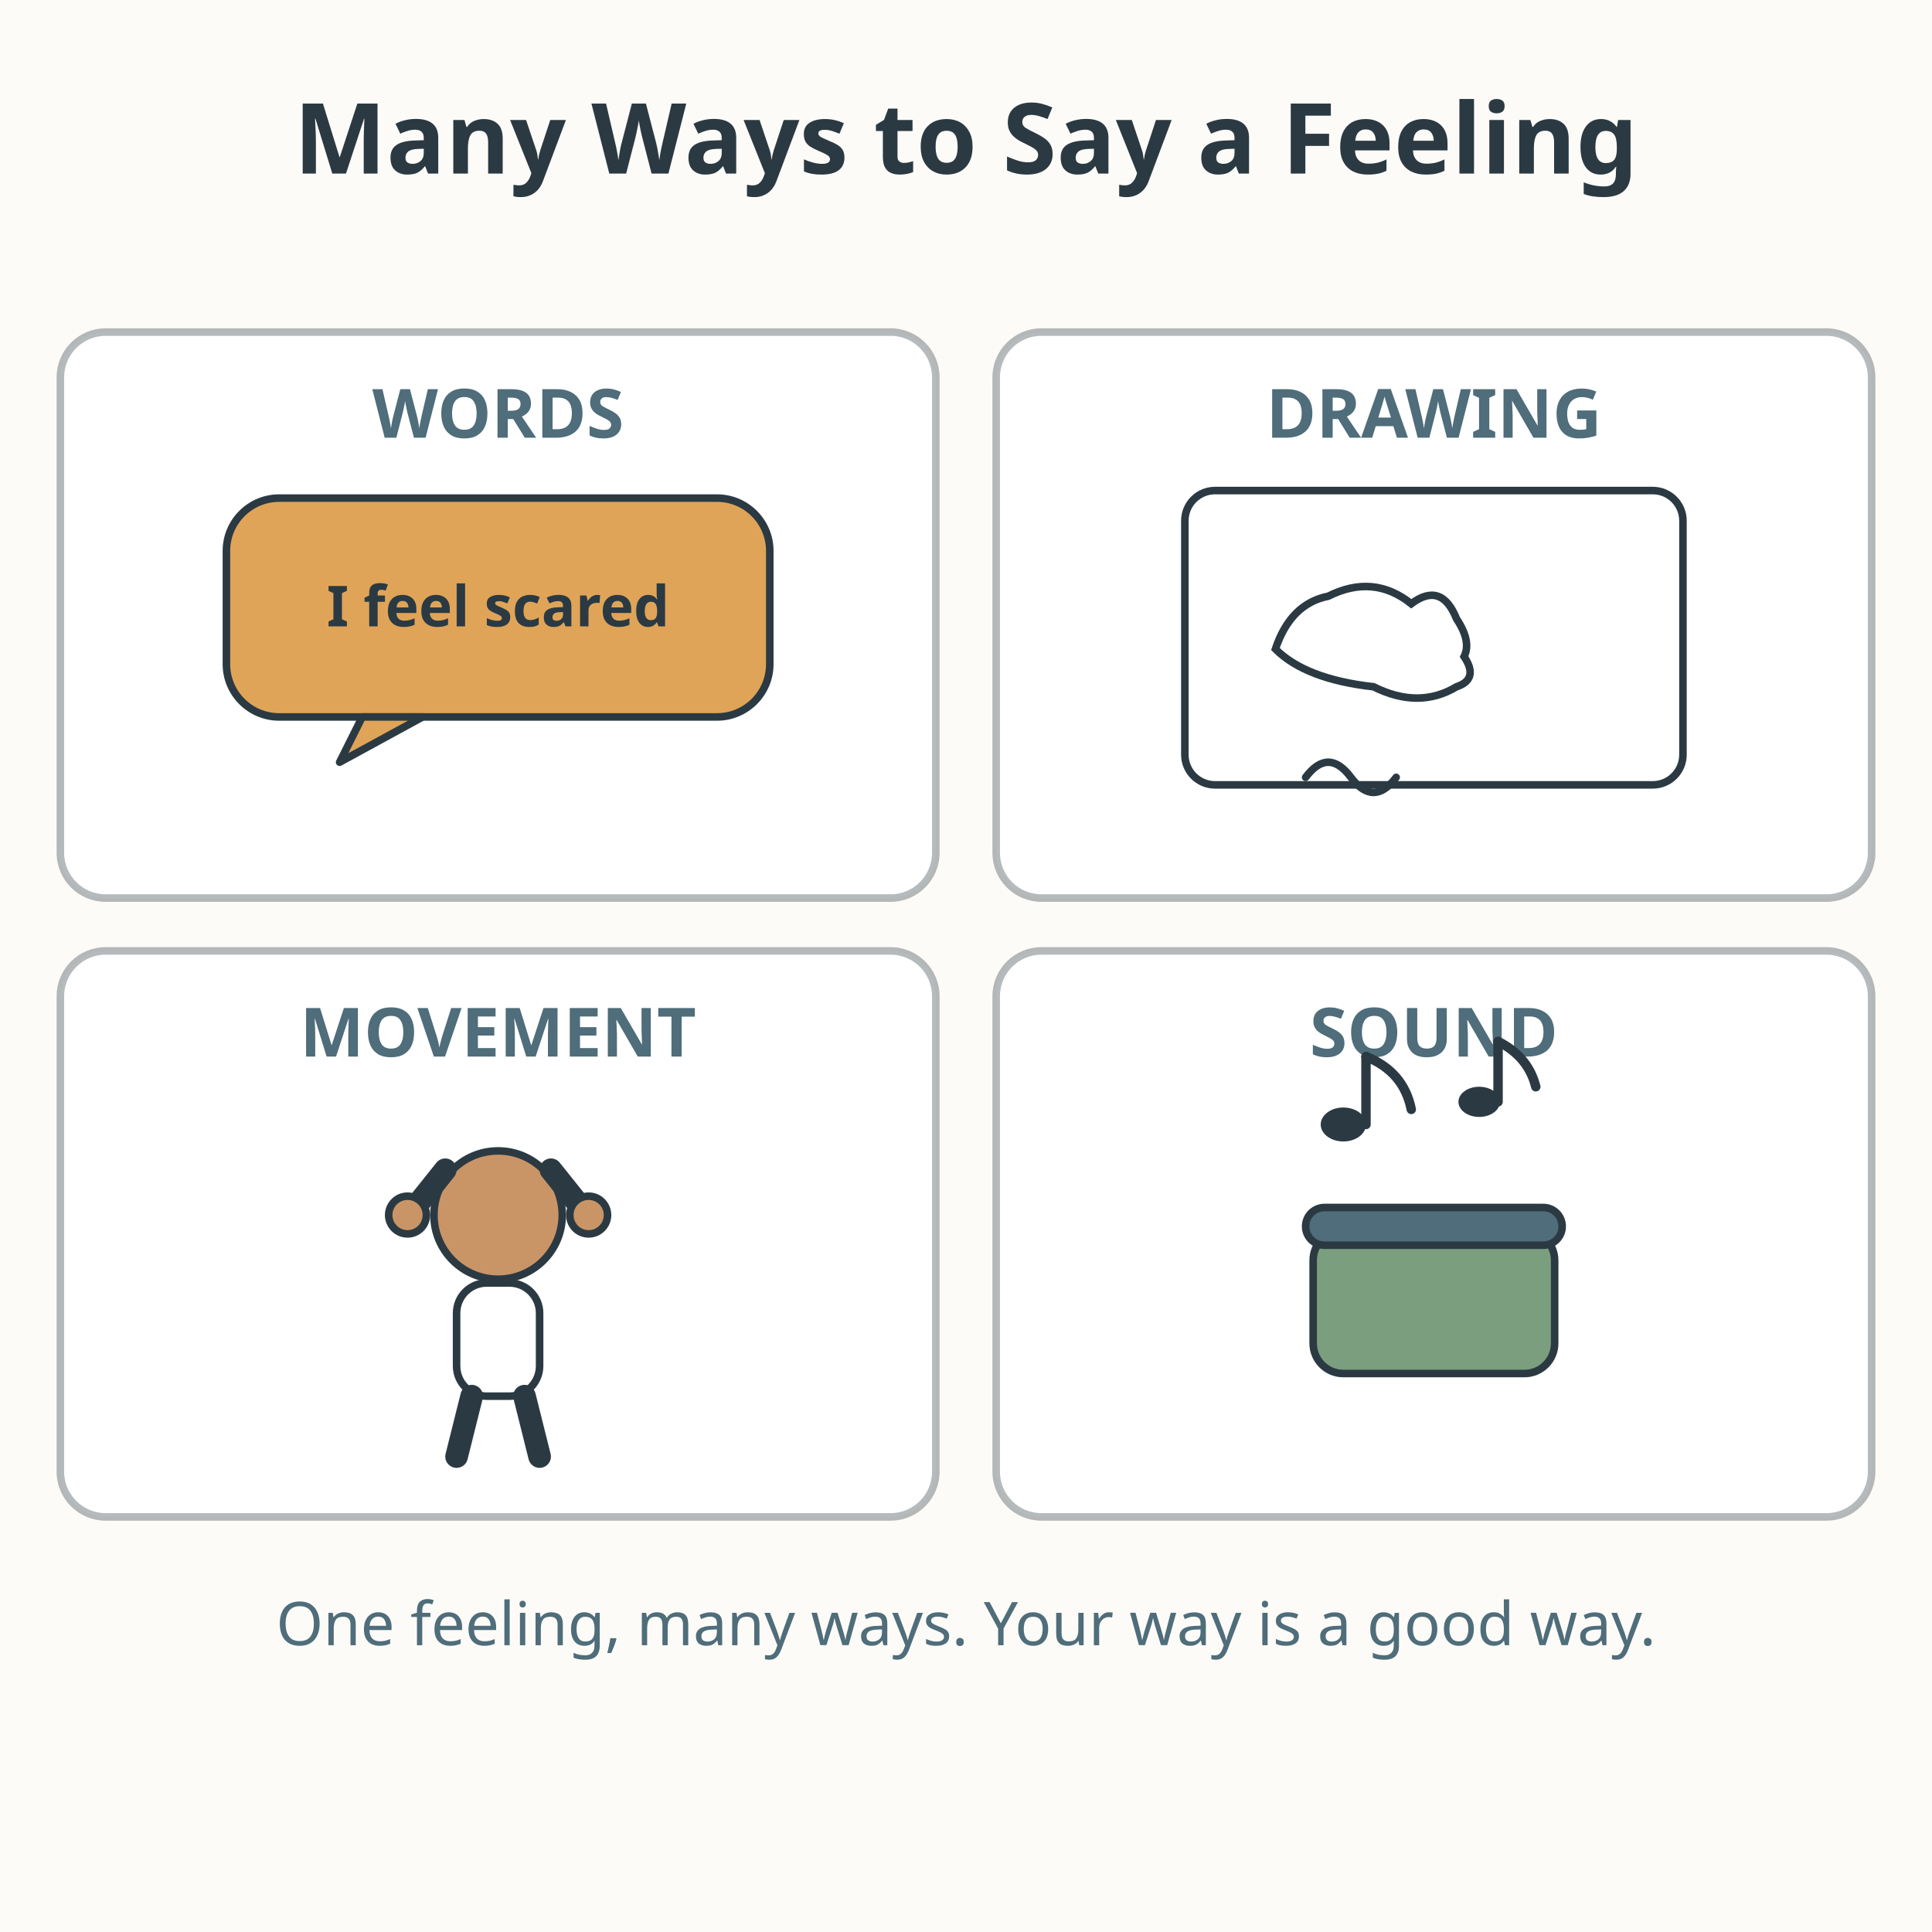
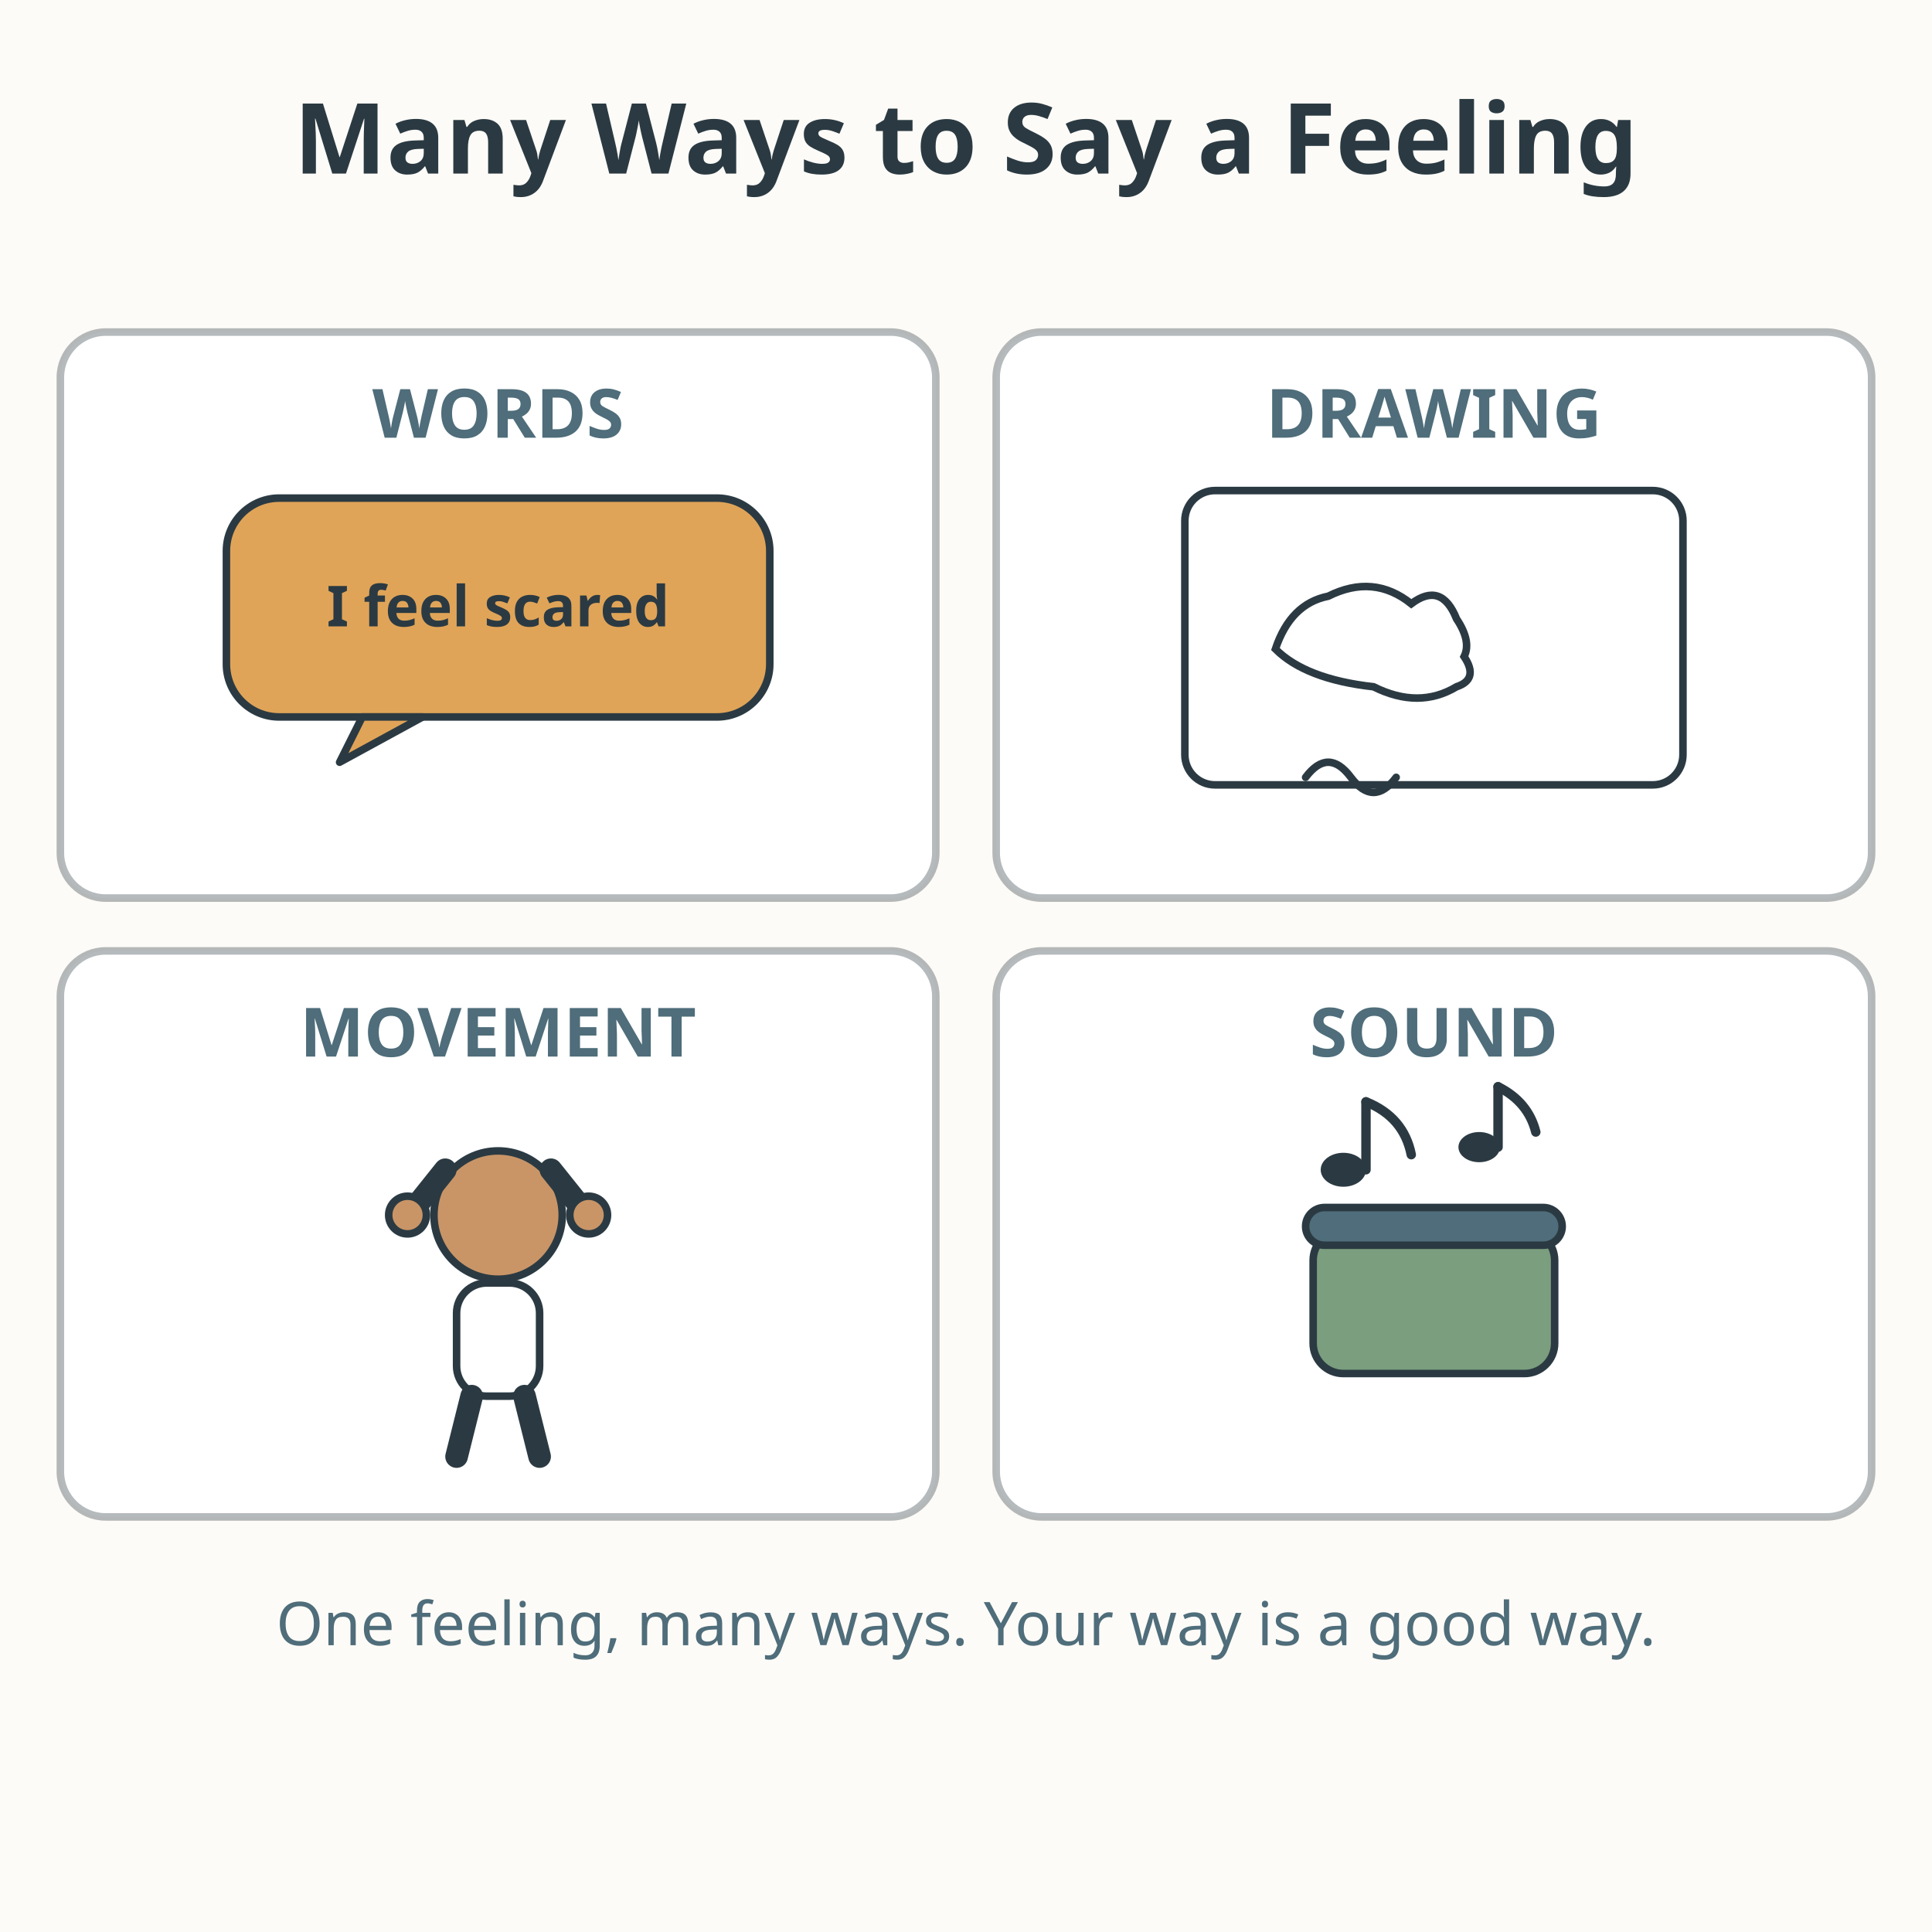
<svg xmlns="http://www.w3.org/2000/svg" viewBox="0 0 512 512" role="img" aria-labelledby="title-L-00-001-05-four-languages desc-L-00-001-05-four-languages">
  <rect width="512" height="512" fill="#fdfbf7" />
  <text x="256" y="46" text-anchor="middle" font-family="sans-serif" font-size="26" font-weight="bold" fill="#2b3a42">Many Ways to Say a Feeling</text>
  <rect x="16" y="88" width="232" height="150" rx="12" fill="#ffffff" stroke="#2b3a42" stroke-width="2" stroke-opacity="0.35" />
  <rect x="264" y="88" width="232" height="150" rx="12" fill="#ffffff" stroke="#2b3a42" stroke-width="2" stroke-opacity="0.35" />
  <rect x="16" y="252" width="232" height="150" rx="12" fill="#ffffff" stroke="#2b3a42" stroke-width="2" stroke-opacity="0.35" />
  <rect x="264" y="252" width="232" height="150" rx="12" fill="#ffffff" stroke="#2b3a42" stroke-width="2" stroke-opacity="0.35" />
  <text x="132" y="116" text-anchor="middle" font-family="sans-serif" font-size="18" font-weight="bold" fill="#4f6d7a">WORDS</text>
  <g>
    <rect x="60" y="132" width="144" height="58" rx="14" fill="#e0a458" stroke="#2b3a42" stroke-width="2" />
    <path d="M96 190 L90 202 L112 190 Z" fill="#e0a458" stroke="#2b3a42" stroke-width="2" stroke-linejoin="round" />
    <text x="132" y="166" text-anchor="middle" font-family="sans-serif" font-size="15" font-weight="bold" fill="#2b3a42">I feel scared</text>
  </g>
  <text x="380" y="116" text-anchor="middle" font-family="sans-serif" font-size="18" font-weight="bold" fill="#4f6d7a">DRAWING</text>
  <g>
    <rect x="314" y="130" width="132" height="78" rx="8" fill="#ffffff" stroke="#2b3a42" stroke-width="2" />
    <path d="M338 172 Q342 160 352 158 Q364 152 374 160 Q382 154 386 164 Q390 170 388 174 Q392 180 386 182 Q376 188 364 182 Q346 180 338 172 Z" fill="none" stroke="#2b3a42" stroke-width="2" />
    <path d="M346 206 Q352 198 358 206 Q364 214 370 206" fill="none" stroke="#2b3a42" stroke-width="2" stroke-linecap="round" />
  </g>
  <text x="132" y="280" text-anchor="middle" font-family="sans-serif" font-size="18" font-weight="bold" fill="#4f6d7a">MOVEMENT</text>
  <g>
    <circle cx="132" cy="322" r="17" fill="#c99567" stroke="#2b3a42" stroke-width="2" />
    <line x1="118" y1="310" x2="110" y2="320" stroke="#2b3a42" stroke-width="6" stroke-linecap="round" />
    <line x1="146" y1="310" x2="154" y2="320" stroke="#2b3a42" stroke-width="6" stroke-linecap="round" />
    <circle cx="108" cy="322" r="5" fill="#c99567" stroke="#2b3a42" stroke-width="2" />
    <circle cx="156" cy="322" r="5" fill="#c99567" stroke="#2b3a42" stroke-width="2" />
    <rect x="121" y="340" width="22" height="30" rx="8" fill="#ffffff" stroke="#2b3a42" stroke-width="2" />
    <line x1="125" y1="370" x2="121" y2="386" stroke="#2b3a42" stroke-width="6" stroke-linecap="round" />
    <line x1="139" y1="370" x2="143" y2="386" stroke="#2b3a42" stroke-width="6" stroke-linecap="round" />
  </g>
  <text x="380" y="280" text-anchor="middle" font-family="sans-serif" font-size="18" font-weight="bold" fill="#4f6d7a">SOUND</text>
  <g>
    <rect x="348" y="326" width="64" height="38" rx="8" fill="#7a9e7e" stroke="#2b3a42" stroke-width="2" />
    <rect x="346" y="320" width="68" height="10" rx="5" fill="#4f6d7a" stroke="#2b3a42" stroke-width="2" />
-     <ellipse cx="356" cy="298" rx="6" ry="4.5" fill="#2b3a42" />
-     <line x1="362" y1="298" x2="362" y2="280" stroke="#2b3a42" stroke-width="2.5" stroke-linecap="round" />
-     <path d="M362 280 Q372 284 374 294" fill="none" stroke="#2b3a42" stroke-width="2.5" stroke-linecap="round" />
-     <ellipse cx="392" cy="292" rx="5.5" ry="4" fill="#2b3a42" />
-     <line x1="397" y1="292" x2="397" y2="276" stroke="#2b3a42" stroke-width="2.5" stroke-linecap="round" />
-     <path d="M397 276 Q405 280 407 288" fill="none" stroke="#2b3a42" stroke-width="2.5" stroke-linecap="round" />
+     <ellipse cx="356" cy="310" rx="6" ry="4.5" fill="#2b3a42" />
+     <line x1="362" y1="310" x2="362" y2="292" stroke="#2b3a42" stroke-width="2.5" stroke-linecap="round" />
+     <path d="M362 292 Q372 296 374 306" fill="none" stroke="#2b3a42" stroke-width="2.5" stroke-linecap="round" />
+     <ellipse cx="392" cy="304" rx="5.5" ry="4" fill="#2b3a42" />
+     <line x1="397" y1="304" x2="397" y2="288" stroke="#2b3a42" stroke-width="2.5" stroke-linecap="round" />
+     <path d="M397 288 Q405 292 407 300" fill="none" stroke="#2b3a42" stroke-width="2.5" stroke-linecap="round" />
  </g>
  <text x="256" y="436" text-anchor="middle" font-family="sans-serif" font-size="16" fill="#4f6d7a">One feeling, many ways. Your way is a good way.</text>
</svg>
